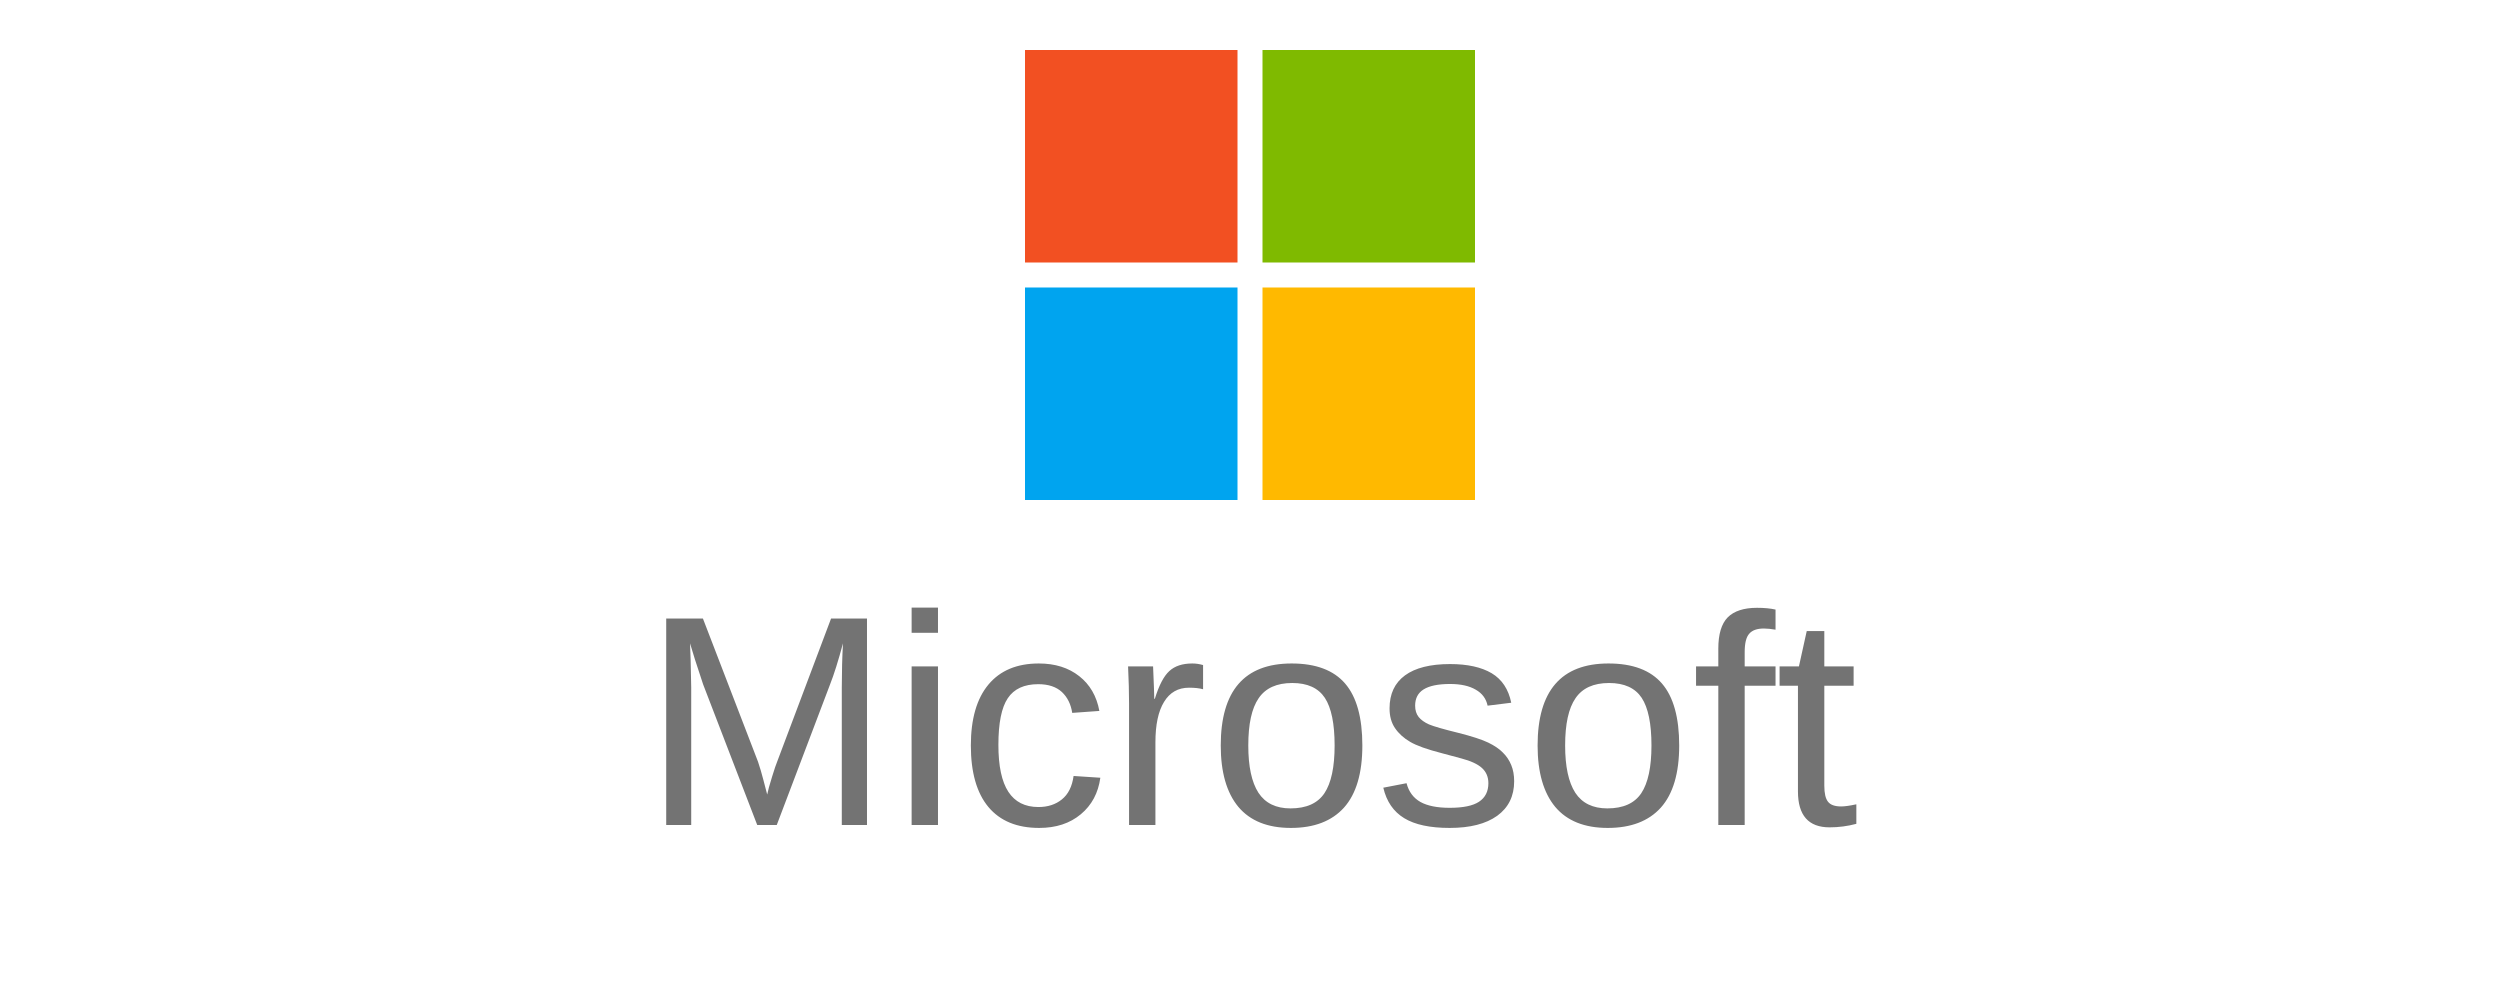
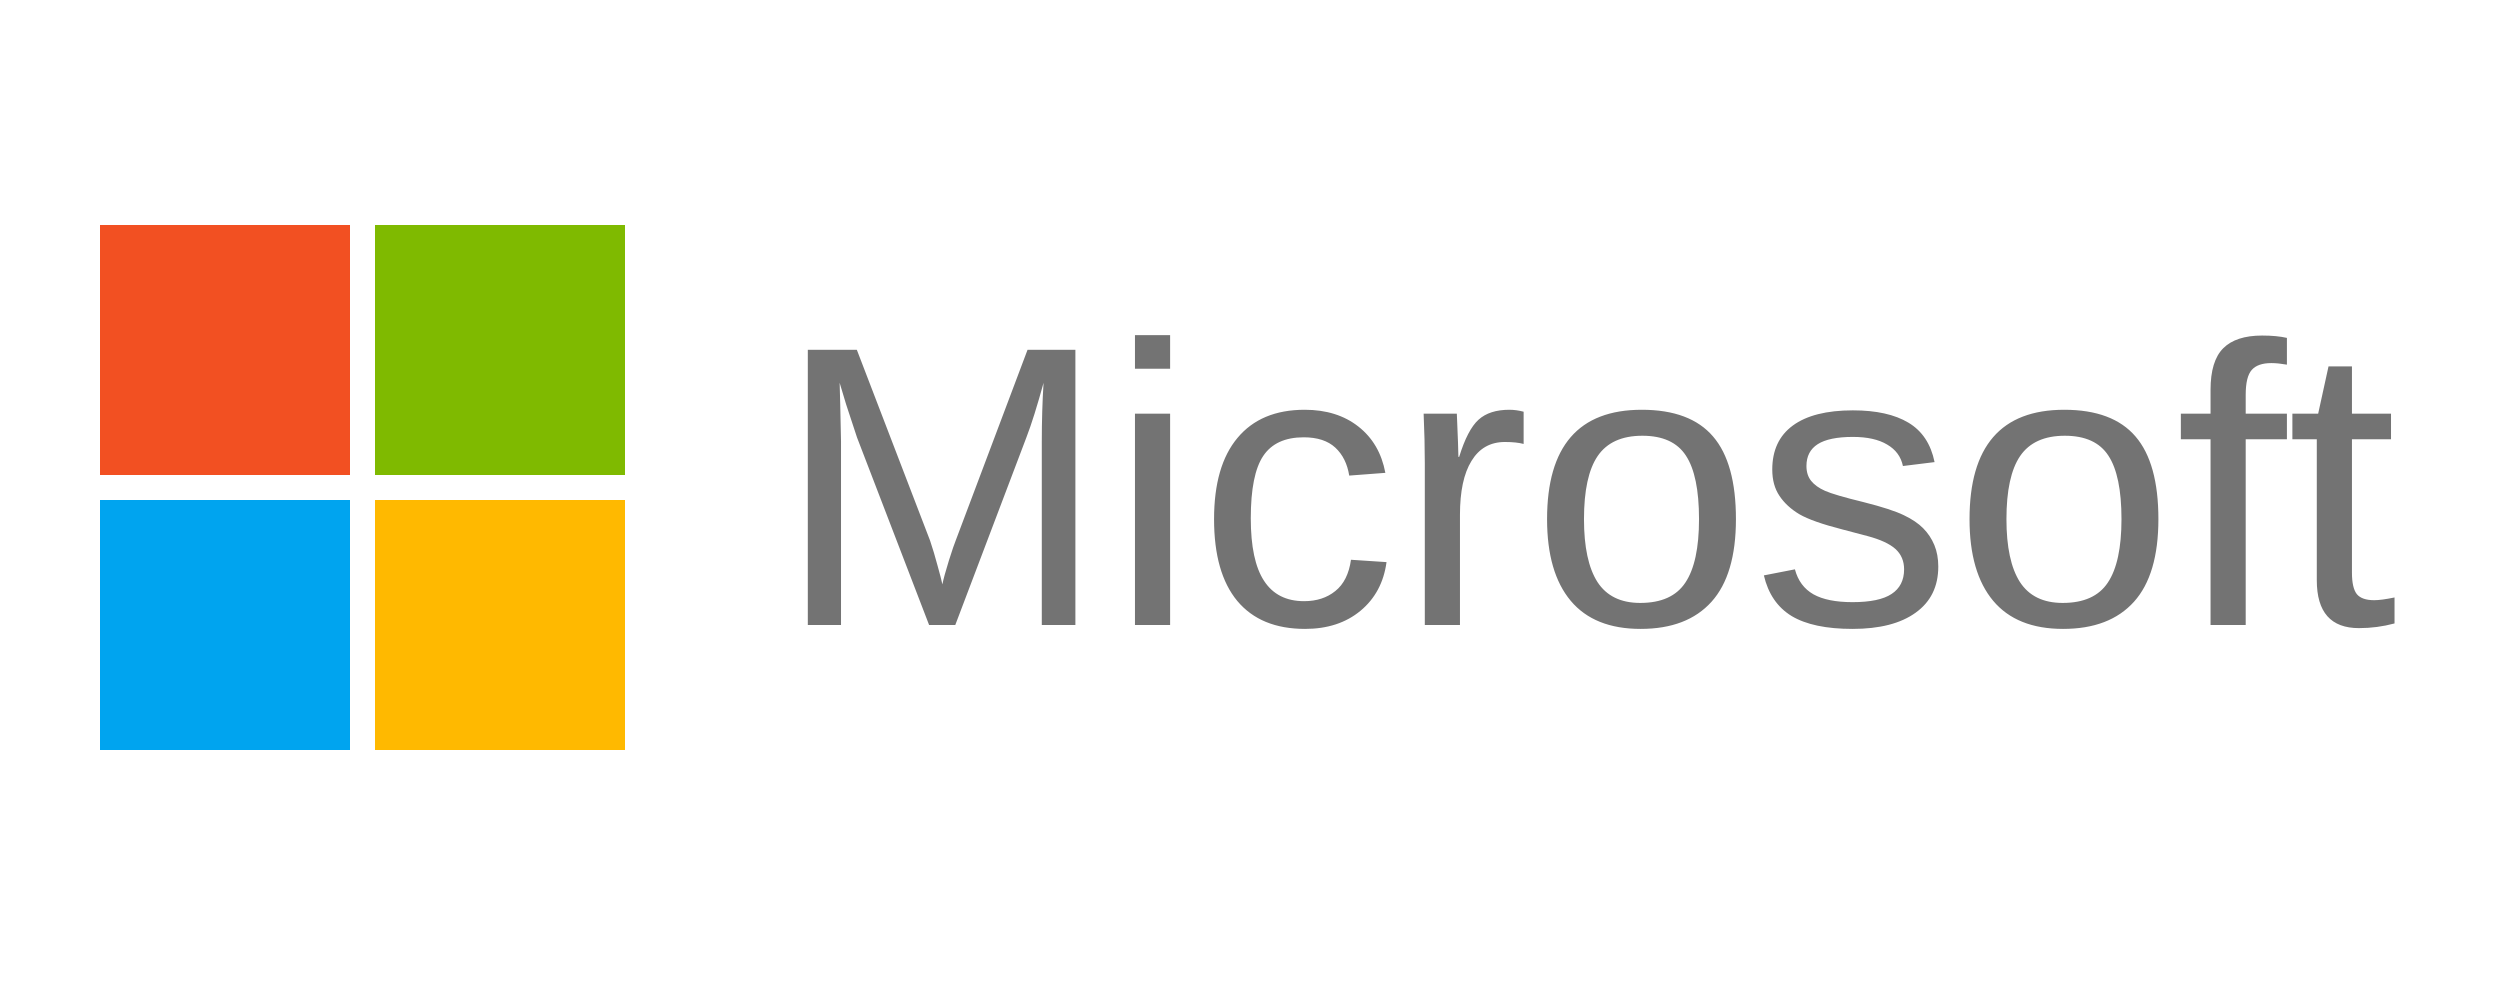
<svg xmlns="http://www.w3.org/2000/svg" width="200" height="80" viewBox="0 0 200 80">
-   <rect x="82" y="4" width="17" height="17" fill="#F25022" />
-   <rect x="101" y="4" width="17" height="17" fill="#7FBA00" />
-   <rect x="82" y="23" width="17" height="17" fill="#00A4EF" />
-   <rect x="101" y="23" width="17" height="17" fill="#FFB900" />
-   <text x="100" y="66" text-anchor="middle" font-family="'Segoe UI', 'Helvetica Neue', Arial, sans-serif" font-size="24" font-weight="400" fill="#737373">Microsoft</text>
+   <rect x="8" y="18" width="20" height="20" fill="#F25022" />
+   <rect x="30" y="18" width="20" height="20" fill="#7FBA00" />
+   <rect x="8" y="40" width="20" height="20" fill="#00A4EF" />
+   <rect x="30" y="40" width="20" height="20" fill="#FFB900" />
+   <text x="62" y="50" font-family="'Segoe UI', 'Helvetica Neue', Arial, sans-serif" font-size="32" font-weight="400" fill="#737373">Microsoft</text>
</svg>
